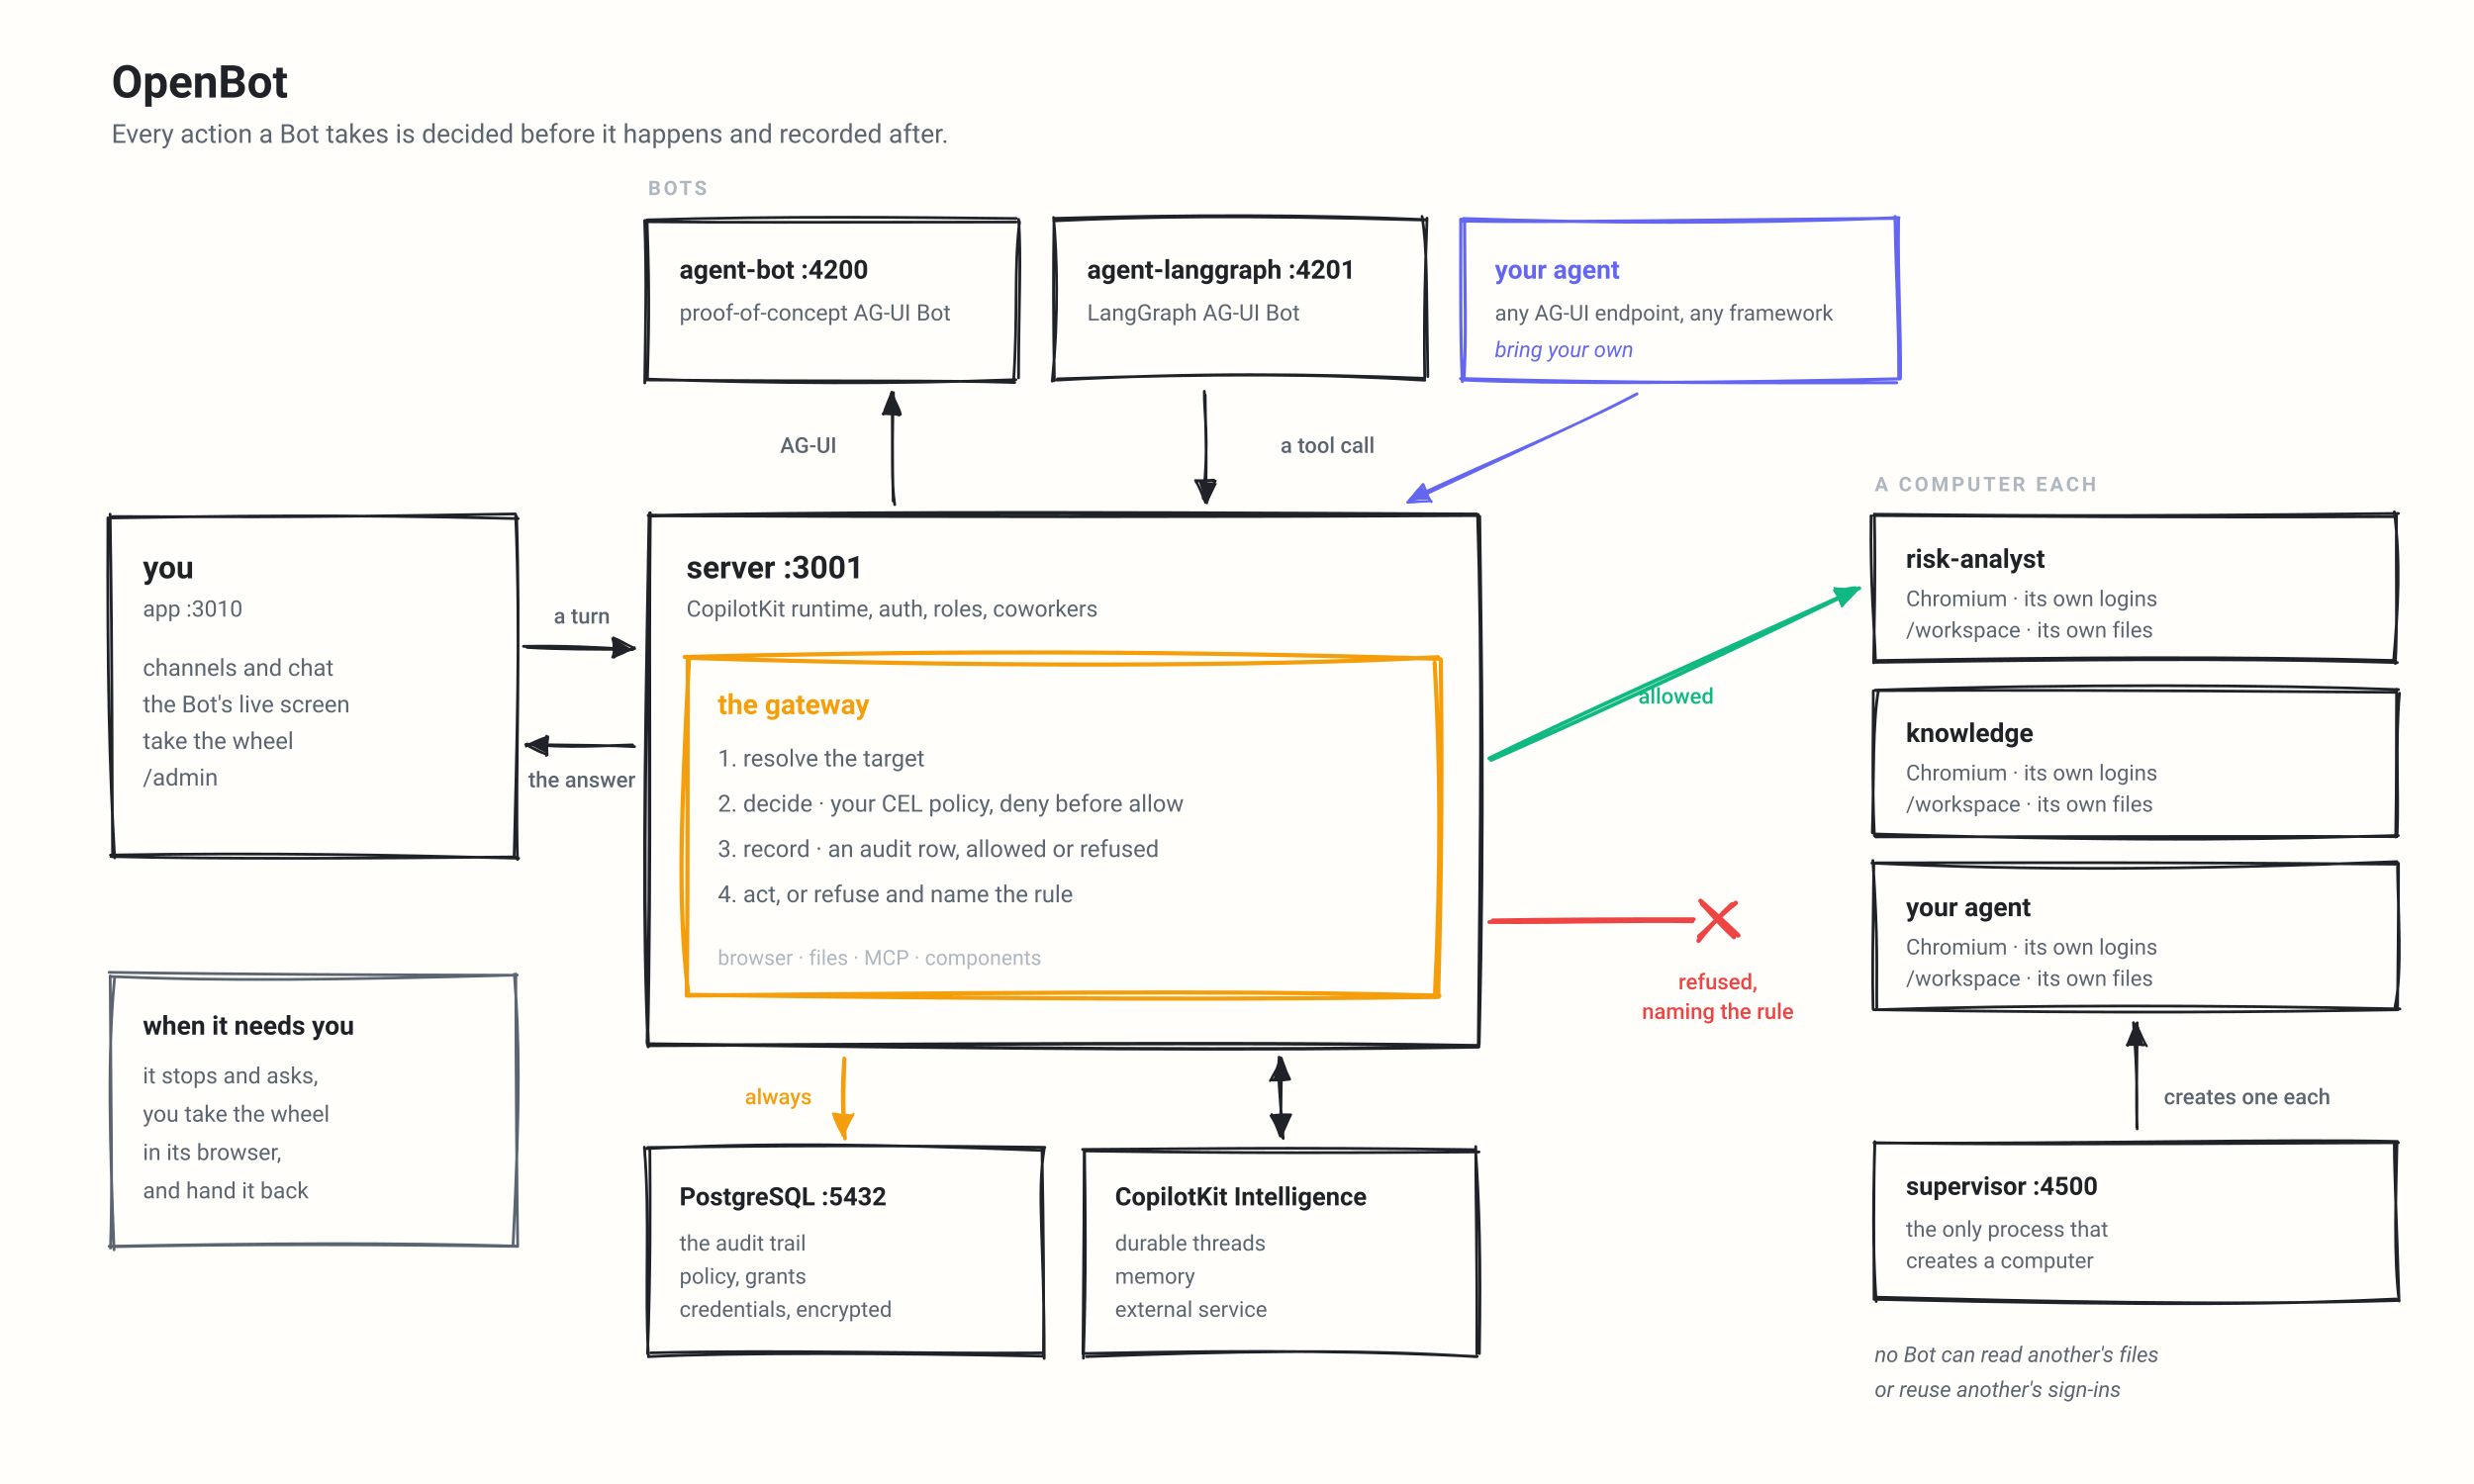
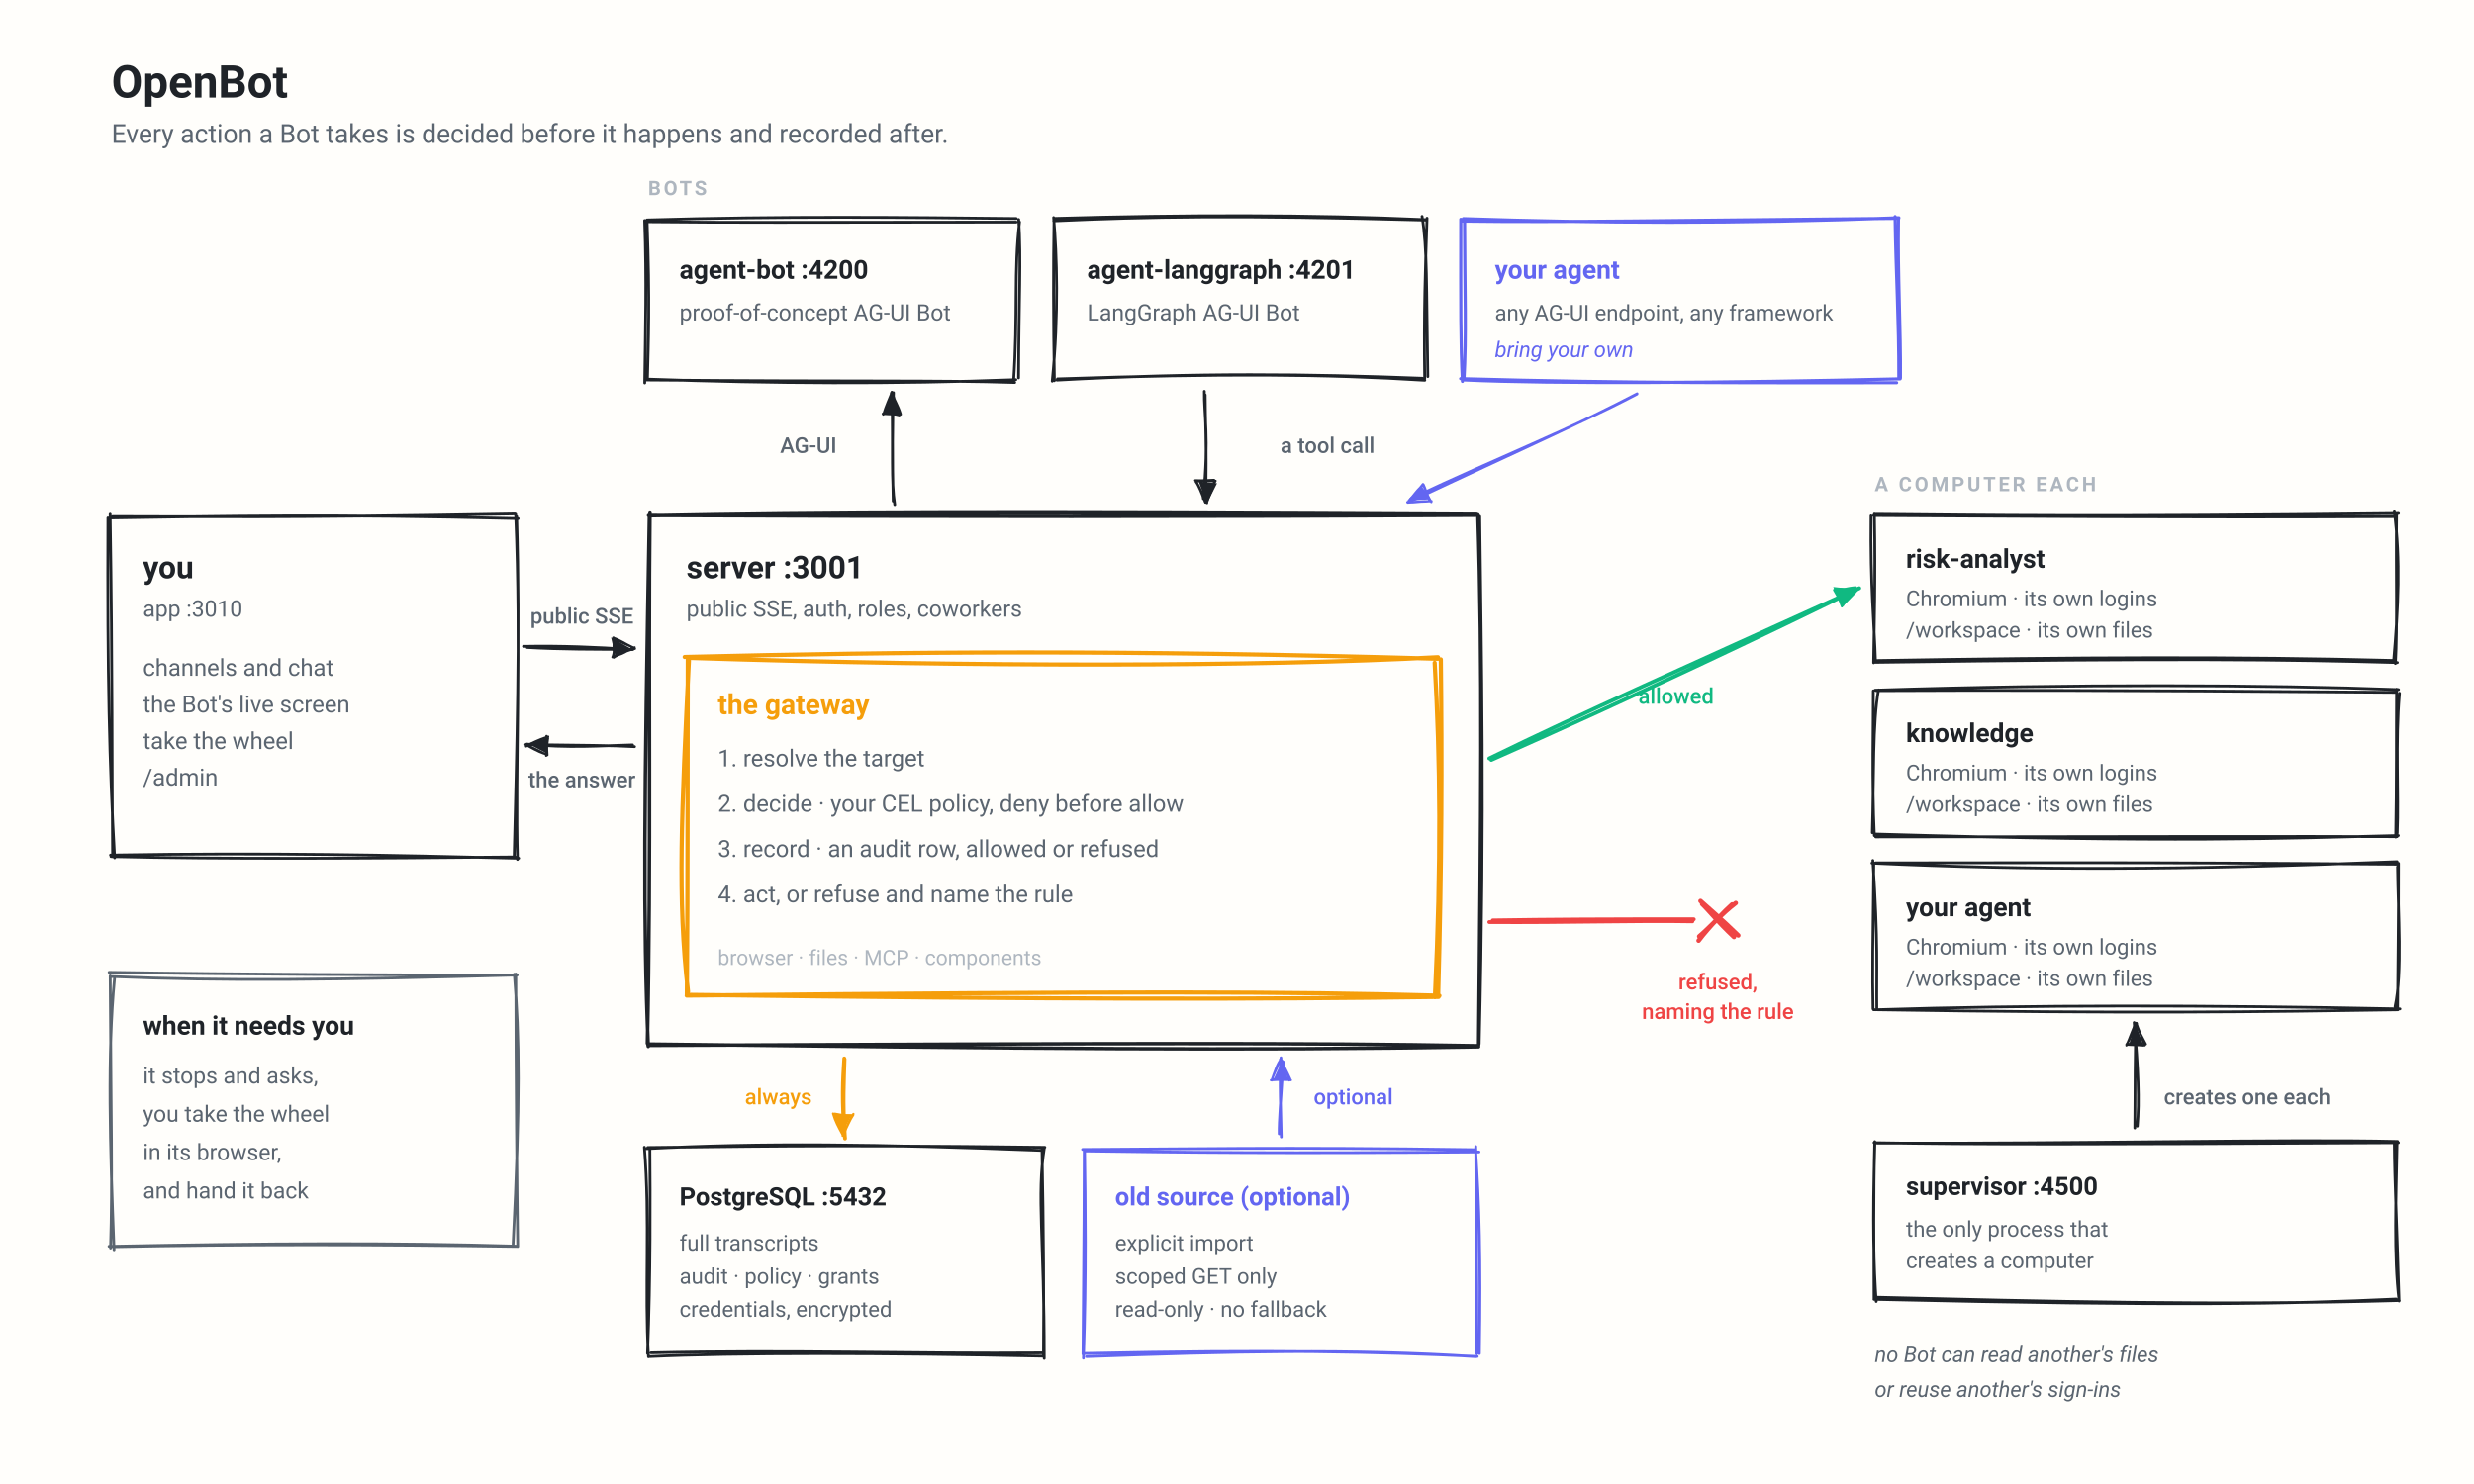
<svg xmlns="http://www.w3.org/2000/svg" viewBox="0 0 1420 852" width="1420" height="852" role="img">
  <rect width="1420" height="852" fill="#fffefb" />
  <text x="64" y="56" font-family="ui-sans-serif, -apple-system, &quot;Segoe UI&quot;, Roboto, &quot;Helvetica Neue&quot;, Arial, sans-serif" font-size="26" font-weight="700" fill="#1f2328" text-anchor="start">OpenBot</text>
  <text x="64" y="82" font-family="ui-sans-serif, -apple-system, &quot;Segoe UI&quot;, Roboto, &quot;Helvetica Neue&quot;, Arial, sans-serif" font-size="15" font-weight="400" fill="#5b6570" text-anchor="start">Every action a Bot takes is decided before it happens and recorded after.</text>
  <text x="372" y="112" font-family="ui-sans-serif, -apple-system, &quot;Segoe UI&quot;, Roboto, &quot;Helvetica Neue&quot;, Arial, sans-serif" font-size="11.5" font-weight="700" fill="#aeb6bf" text-anchor="start" letter-spacing="1.6">BOTS</text>
  <path d="M372.459 127.308 C414.776 127.759, 457.833 127.659, 583.253 127.486 M371.314 126.253 C447.726 123.952, 521.852 124.774, 583.301 125.438 M585.18 127.408 C581.847 154.688, 584.381 180.293, 581.723 219.523 M584.696 125.99 C586.201 148.555, 584.777 172.618, 584.612 216.954 M582.408 219.6 C539.665 218.165, 492.998 219.168, 370.501 218.146 M583.078 217.972 C513.37 220.622, 442.975 220.187, 372.597 217.689 M370.055 219.859 C370.41 190.429, 371.297 160.605, 370.005 126.592 M371.604 217.781 C372.11 196.383, 373.111 173.91, 371.39 126.774" fill="none" stroke="#1f2328" stroke-width="1.6" stroke-linecap="round" stroke-linejoin="round" />
  <text x="390" y="160" font-family="ui-sans-serif, -apple-system, &quot;Segoe UI&quot;, Roboto, &quot;Helvetica Neue&quot;, Arial, sans-serif" font-size="15" font-weight="650" fill="#1f2328" text-anchor="start">agent-bot :4200</text>
  <text x="390" y="184" font-family="ui-sans-serif, -apple-system, &quot;Segoe UI&quot;, Roboto, &quot;Helvetica Neue&quot;, Arial, sans-serif" font-size="13" font-weight="400" fill="#5b6570" text-anchor="start">proof-of-concept AG-UI Bot</text>
  <path d="M604.775 126.801 C658.569 124.359, 709.445 123.363, 818.891 126.358 M605.577 125.367 C679.366 123.25, 752.602 123.122, 818.68 126.114 M816.214 124.226 C819.302 143.22, 818.592 161.637, 819.527 216.19 M819.073 125.246 C818.107 152.739, 817.177 180.29, 817.73 217.344 M816.418 217.164 C751.831 214.654, 687.014 213.821, 606.693 218.223 M817.783 218.312 C761.132 214.755, 702.33 214.284, 606.957 217.525 M603.944 218.849 C607.774 180.817, 606.609 145.481, 604.742 124.888 M605.182 218.568 C604.532 185.138, 604.558 150.418, 604.979 127.026" fill="none" stroke="#1f2328" stroke-width="1.6" stroke-linecap="round" stroke-linejoin="round" />
  <text x="624" y="160" font-family="ui-sans-serif, -apple-system, &quot;Segoe UI&quot;, Roboto, &quot;Helvetica Neue&quot;, Arial, sans-serif" font-size="15" font-weight="650" fill="#1f2328" text-anchor="start">agent-langgraph :4201</text>
  <text x="624" y="184" font-family="ui-sans-serif, -apple-system, &quot;Segoe UI&quot;, Roboto, &quot;Helvetica Neue&quot;, Arial, sans-serif" font-size="13" font-weight="400" fill="#5b6570" text-anchor="start">LangGraph AG-UI Bot</text>
  <path d="M839.906 125.519 C917.269 128.1, 995.613 128.589, 1089.89 125.008 M839.221 126.903 C898.423 127.697, 957.675 126.537, 1089.867 125.323 M1087.726 124.33 C1088.194 156.991, 1089.996 184.306, 1089.874 216.835 M1089.658 125.969 C1089.12 156.892, 1091.049 189.556, 1090.784 217.05 M1088.611 219.723 C1012.727 219.721, 934.839 220.149, 838.354 217.387 M1090.652 217.49 C991.343 219.886, 890.466 220.45, 840.771 218.144 M839.382 218.97 C838.286 197.424, 838.387 177.494, 838.441 125.879 M840.237 218.084 C841.74 192.565, 840.685 167.963, 840.605 125.642" fill="none" stroke="#6366f1" stroke-width="1.8" stroke-linecap="round" stroke-linejoin="round" />
  <text x="858" y="160" font-family="ui-sans-serif, -apple-system, &quot;Segoe UI&quot;, Roboto, &quot;Helvetica Neue&quot;, Arial, sans-serif" font-size="15" font-weight="650" fill="#6366f1" text-anchor="start">your agent</text>
  <text x="858" y="184" font-family="ui-sans-serif, -apple-system, &quot;Segoe UI&quot;, Roboto, &quot;Helvetica Neue&quot;, Arial, sans-serif" font-size="12.5" font-weight="400" fill="#5b6570" text-anchor="start">any AG-UI endpoint, any framework</text>
  <text x="858" y="205" font-family="ui-sans-serif, -apple-system, &quot;Segoe UI&quot;, Roboto, &quot;Helvetica Neue&quot;, Arial, sans-serif" font-size="12.5" font-weight="400" fill="#6366f1" text-anchor="start" font-style="italic">bring your own</text>
  <path d="M63.298 297.379 C127.123 296.37, 191.551 295.131, 297.404 297.747 M64.666 296.566 C112.324 296.547, 160.372 297.472, 295.569 295.049 M295.945 295.212 C299.226 371.004, 295.585 443.025, 297.015 493.427 M296.53 296.524 C298.567 364.901, 296.521 432.804, 295.105 491.936 M297.697 492.735 C224.971 490.885, 153.533 489.401, 63.433 490.908 M295.602 491.99 C211.51 492.823, 126.369 493.289, 63.698 491.771 M65.799 492.517 C62.784 439.721, 61.525 387.807, 61.942 297.343 M64.639 491.875 C64.125 439.873, 64.666 388.663, 63.212 295.214" fill="none" stroke="#1f2328" stroke-width="1.6" stroke-linecap="round" stroke-linejoin="round" />
  <text x="82" y="332" font-family="ui-sans-serif, -apple-system, &quot;Segoe UI&quot;, Roboto, &quot;Helvetica Neue&quot;, Arial, sans-serif" font-size="18" font-weight="700" fill="#1f2328" text-anchor="start">you</text>
  <text x="82" y="354" font-family="ui-sans-serif, -apple-system, &quot;Segoe UI&quot;, Roboto, &quot;Helvetica Neue&quot;, Arial, sans-serif" font-size="13" font-weight="400" fill="#5b6570" text-anchor="start">app :3010</text>
  <text x="82" y="388" font-family="ui-sans-serif, -apple-system, &quot;Segoe UI&quot;, Roboto, &quot;Helvetica Neue&quot;, Arial, sans-serif" font-size="13.5" font-weight="400" fill="#5b6570" text-anchor="start">channels and chat</text>
  <text x="82" y="409" font-family="ui-sans-serif, -apple-system, &quot;Segoe UI&quot;, Roboto, &quot;Helvetica Neue&quot;, Arial, sans-serif" font-size="13.5" font-weight="400" fill="#5b6570" text-anchor="start">the Bot's live screen</text>
  <text x="82" y="430" font-family="ui-sans-serif, -apple-system, &quot;Segoe UI&quot;, Roboto, &quot;Helvetica Neue&quot;, Arial, sans-serif" font-size="13.5" font-weight="400" fill="#5b6570" text-anchor="start">take the wheel</text>
  <text x="82" y="451" font-family="ui-sans-serif, -apple-system, &quot;Segoe UI&quot;, Roboto, &quot;Helvetica Neue&quot;, Arial, sans-serif" font-size="13.5" font-weight="400" fill="#5b6570" text-anchor="start">/admin</text>
  <path d="M62.618 558.233 C140.549 559.474, 219.315 559.708, 294.366 559.89 M64.03 560.67 C128.766 563.401, 192.675 562.61, 296.849 559.797 M295.214 559.326 C298.099 595.183, 298.646 631.395, 294.505 714.323 M296.054 559.219 C296.111 618.911, 296.668 680.904, 297.139 715.631 M297.08 715.436 C224.63 713.31, 152.946 713.751, 62.575 715.523 M296.772 715.583 C216.573 714.389, 136.859 714.234, 64.773 715.767 M65.457 717.532 C63.099 657.93, 61.582 604.659, 65.744 561.775 M63.45 716.542 C64.656 678.279, 63.682 641.271, 63.249 560.292" fill="none" stroke="#5b6570" stroke-width="1.6" stroke-linecap="round" stroke-linejoin="round" />
  <text x="82" y="594" font-family="ui-sans-serif, -apple-system, &quot;Segoe UI&quot;, Roboto, &quot;Helvetica Neue&quot;, Arial, sans-serif" font-size="15" font-weight="650" fill="#1f2328" text-anchor="start">when it needs you</text>
  <text x="82" y="622" font-family="ui-sans-serif, -apple-system, &quot;Segoe UI&quot;, Roboto, &quot;Helvetica Neue&quot;, Arial, sans-serif" font-size="13" font-weight="400" fill="#5b6570" text-anchor="start">it stops and asks,</text>
  <text x="82" y="644" font-family="ui-sans-serif, -apple-system, &quot;Segoe UI&quot;, Roboto, &quot;Helvetica Neue&quot;, Arial, sans-serif" font-size="13" font-weight="400" fill="#5b6570" text-anchor="start">you take the wheel</text>
  <text x="82" y="666" font-family="ui-sans-serif, -apple-system, &quot;Segoe UI&quot;, Roboto, &quot;Helvetica Neue&quot;, Arial, sans-serif" font-size="13" font-weight="400" fill="#5b6570" text-anchor="start">in its browser,</text>
  <text x="82" y="688" font-family="ui-sans-serif, -apple-system, &quot;Segoe UI&quot;, Roboto, &quot;Helvetica Neue&quot;, Arial, sans-serif" font-size="13" font-weight="400" fill="#5b6570" text-anchor="start">and hand it back</text>
  <path d="M372.666 296.114 C472.135 294.19, 573.463 293.818, 847.536 295.282 M372.242 295.947 C534.935 296.615, 698.176 296.701, 848.25 295.81 M849.137 296.56 C850.056 378.356, 852.059 463.115, 848.826 599.328 M848.261 295.527 C851.032 381.47, 849.981 467.878, 848.684 600.34 M848.664 601.006 C715.902 603.305, 584.808 602.01, 372.817 599.429 M848.373 600.375 C749.185 598.589, 650.133 598.995, 371.913 600.183 M371.57 599.054 C373.88 492.79, 372.028 388.131, 373.064 294.576 M372.084 600.81 C369.066 529.712, 369.759 460.592, 372.727 295.705" fill="none" stroke="#1f2328" stroke-width="2" stroke-linecap="round" stroke-linejoin="round" />
  <text x="394" y="332" font-family="ui-sans-serif, -apple-system, &quot;Segoe UI&quot;, Roboto, &quot;Helvetica Neue&quot;, Arial, sans-serif" font-size="18" font-weight="700" fill="#1f2328" text-anchor="start">server :3001</text>
-   <text x="394" y="354" font-family="ui-sans-serif, -apple-system, &quot;Segoe UI&quot;, Roboto, &quot;Helvetica Neue&quot;, Arial, sans-serif" font-size="13" font-weight="400" fill="#5b6570" text-anchor="start">CopilotKit runtime, auth, roles, coworkers</text>
+   <text x="394" y="354" font-family="ui-sans-serif, -apple-system, &quot;Segoe UI&quot;, Roboto, &quot;Helvetica Neue&quot;, Arial, sans-serif" font-size="13" font-weight="400" fill="#5b6570" text-anchor="start">public SSE, auth, roles, coworkers</text>
  <path d="M392.995 377.179 C519.336 374.094, 643.5 372.982, 825.313 378.201 M394.647 377.676 C558.901 383.001, 724.277 382.766, 825.351 377.308 M823.457 380.547 C826.71 436.629, 827.253 494.809, 823.598 572.51 M826.984 378.566 C827.643 436.463, 827.588 494.995, 825.464 571.348 M825.71 572.346 C719.046 573.788, 612.091 573.859, 395.198 571.165 M826.188 571.632 C739.258 569.259, 651.788 569.13, 394.171 571.58 M394.911 569.247 C388.689 516.669, 391.217 465.314, 395.407 379.242 M394.24 571.586 C394.847 500.406, 394.544 428.899, 394.773 378.821" fill="none" stroke="#f59e0b" stroke-width="2.4" stroke-linecap="round" stroke-linejoin="round" />
  <text x="412" y="410" font-family="ui-sans-serif, -apple-system, &quot;Segoe UI&quot;, Roboto, &quot;Helvetica Neue&quot;, Arial, sans-serif" font-size="16" font-weight="700" fill="#f59e0b" text-anchor="start">the gateway</text>
  <text x="412" y="440" font-family="ui-sans-serif, -apple-system, &quot;Segoe UI&quot;, Roboto, &quot;Helvetica Neue&quot;, Arial, sans-serif" font-size="13.5" font-weight="400" fill="#5b6570" text-anchor="start">1.  resolve the target</text>
  <text x="412" y="466" font-family="ui-sans-serif, -apple-system, &quot;Segoe UI&quot;, Roboto, &quot;Helvetica Neue&quot;, Arial, sans-serif" font-size="13.5" font-weight="400" fill="#5b6570" text-anchor="start">2.  decide  ·  your CEL policy, deny before allow</text>
  <text x="412" y="492" font-family="ui-sans-serif, -apple-system, &quot;Segoe UI&quot;, Roboto, &quot;Helvetica Neue&quot;, Arial, sans-serif" font-size="13.5" font-weight="400" fill="#5b6570" text-anchor="start">3.  record  ·  an audit row, allowed or refused</text>
  <text x="412" y="518" font-family="ui-sans-serif, -apple-system, &quot;Segoe UI&quot;, Roboto, &quot;Helvetica Neue&quot;, Arial, sans-serif" font-size="13.5" font-weight="400" fill="#5b6570" text-anchor="start">4.  act, or refuse and name the rule</text>
  <text x="412" y="554" font-family="ui-sans-serif, -apple-system, &quot;Segoe UI&quot;, Roboto, &quot;Helvetica Neue&quot;, Arial, sans-serif" font-size="12" font-weight="400" fill="#aeb6bf" text-anchor="start">browser · files · MCP · components</text>
  <text x="1076" y="282" font-family="ui-sans-serif, -apple-system, &quot;Segoe UI&quot;, Roboto, &quot;Helvetica Neue&quot;, Arial, sans-serif" font-size="11.5" font-weight="700" fill="#aeb6bf" text-anchor="start" letter-spacing="1.6">A COMPUTER EACH</text>
  <path d="M1076.763 295.232 C1140.317 295.761, 1202.844 296.835, 1376.637 294.774 M1075.407 295.99 C1161.641 296.389, 1246.864 297.226, 1375.172 296.616 M1374.263 293.828 C1377.874 321.874, 1376.554 348.479, 1373.84 379.854 M1375.528 295.832 C1375.132 328.574, 1376.084 359.577, 1374.867 380.933 M1374.518 379.209 C1285.534 376.82, 1190.836 377.327, 1077.075 379.237 M1376.021 380.401 C1312.647 378.627, 1248.662 377.819, 1075.793 380.269 M1076.472 379.818 C1075.826 358.205, 1073.45 336.891, 1073.924 296.15 M1075.405 380.533 C1075.717 357.427, 1076.542 335.367, 1075.857 295.111" fill="none" stroke="#1f2328" stroke-width="1.6" stroke-linecap="round" stroke-linejoin="round" />
  <text x="1094" y="326" font-family="ui-sans-serif, -apple-system, &quot;Segoe UI&quot;, Roboto, &quot;Helvetica Neue&quot;, Arial, sans-serif" font-size="15" font-weight="650" fill="#1f2328" text-anchor="start">risk-analyst</text>
  <text x="1094" y="348" font-family="ui-sans-serif, -apple-system, &quot;Segoe UI&quot;, Roboto, &quot;Helvetica Neue&quot;, Arial, sans-serif" font-size="12.5" font-weight="400" fill="#5b6570" text-anchor="start">Chromium · its own logins</text>
  <text x="1094" y="366" font-family="ui-sans-serif, -apple-system, &quot;Segoe UI&quot;, Roboto, &quot;Helvetica Neue&quot;, Arial, sans-serif" font-size="12.5" font-weight="400" fill="#5b6570" text-anchor="start">/workspace · its own files</text>
  <path d="M1076.883 396.513 C1140.348 396.245, 1202.038 396.093, 1375.539 397.481 M1076.24 396.233 C1188.403 392.577, 1302.942 393.128, 1376.68 395.909 M1377.225 398.007 C1374.754 426.075, 1376.883 456.166, 1375.92 478.307 M1375.565 395.67 C1375.371 422.038, 1375.645 449.677, 1375.057 480.57 M1376.576 479.685 C1311.647 481.285, 1247.368 483.897, 1076.375 478.825 M1375.831 480.326 C1315.246 480.087, 1253.294 480.231, 1076.57 480.468 M1074.663 478.062 C1075.614 445.956, 1074.764 414.868, 1078.223 396.063 M1075.828 479.732 C1074.315 447.446, 1075.323 415.782, 1075.223 396.621" fill="none" stroke="#1f2328" stroke-width="1.6" stroke-linecap="round" stroke-linejoin="round" />
  <text x="1094" y="426" font-family="ui-sans-serif, -apple-system, &quot;Segoe UI&quot;, Roboto, &quot;Helvetica Neue&quot;, Arial, sans-serif" font-size="15" font-weight="650" fill="#1f2328" text-anchor="start">knowledge</text>
  <text x="1094" y="448" font-family="ui-sans-serif, -apple-system, &quot;Segoe UI&quot;, Roboto, &quot;Helvetica Neue&quot;, Arial, sans-serif" font-size="12.5" font-weight="400" fill="#5b6570" text-anchor="start">Chromium · its own logins</text>
  <text x="1094" y="466" font-family="ui-sans-serif, -apple-system, &quot;Segoe UI&quot;, Roboto, &quot;Helvetica Neue&quot;, Arial, sans-serif" font-size="12.5" font-weight="400" fill="#5b6570" text-anchor="start">/workspace · its own files</text>
  <path d="M1074.44 495.524 C1164.467 499.764, 1252.122 499.594, 1375.836 494.7 M1076.513 495.394 C1151.903 495.391, 1226.585 494.864, 1376.338 496.16 M1376.11 497.68 C1376.42 524.439, 1378.941 558.637, 1374.685 577.905 M1376.666 495.651 C1376.729 528.994, 1376.234 559.998, 1376.118 579.303 M1377.503 579.234 C1268.277 576.984, 1163.984 576.9, 1076.245 579.724 M1376.292 579.737 C1300.1 580.963, 1222.024 582.025, 1075.367 579.682 M1077.231 578.596 C1076.964 558.201, 1078.149 541.462, 1074.961 494.006 M1075.078 579.21 C1074.618 559.591, 1074.973 539.596, 1075.498 495.419" fill="none" stroke="#1f2328" stroke-width="1.6" stroke-linecap="round" stroke-linejoin="round" />
  <text x="1094" y="526" font-family="ui-sans-serif, -apple-system, &quot;Segoe UI&quot;, Roboto, &quot;Helvetica Neue&quot;, Arial, sans-serif" font-size="15" font-weight="650" fill="#1f2328" text-anchor="start">your agent</text>
  <text x="1094" y="548" font-family="ui-sans-serif, -apple-system, &quot;Segoe UI&quot;, Roboto, &quot;Helvetica Neue&quot;, Arial, sans-serif" font-size="12.5" font-weight="400" fill="#5b6570" text-anchor="start">Chromium · its own logins</text>
  <text x="1094" y="566" font-family="ui-sans-serif, -apple-system, &quot;Segoe UI&quot;, Roboto, &quot;Helvetica Neue&quot;, Arial, sans-serif" font-size="12.5" font-weight="400" fill="#5b6570" text-anchor="start">/workspace · its own files</text>
  <path d="M1077.357 656.26 C1194.2 656.732, 1312.851 653.825, 1376.117 655.334 M1075.646 656.045 C1135.848 657.072, 1197.565 657.017, 1376.614 656.043 M1374.266 656.815 C1374.406 677.991, 1375.635 701.809, 1376.954 746.523 M1375.783 657.009 C1375.211 687.704, 1373.842 720.785, 1376.991 746.922 M1377.085 746.638 C1273.857 749.611, 1172.16 747.084, 1076.543 744.744 M1375.264 745.784 C1313.941 748.653, 1251.005 749.993, 1075.609 745.959 M1076.882 747.21 C1075.536 727.358, 1074.656 702.762, 1076.12 656.262 M1075.659 745.756 C1075.595 716.384, 1075.204 686.048, 1076.063 655.435" fill="none" stroke="#1f2328" stroke-width="1.6" stroke-linecap="round" stroke-linejoin="round" />
  <text x="1094" y="686" font-family="ui-sans-serif, -apple-system, &quot;Segoe UI&quot;, Roboto, &quot;Helvetica Neue&quot;, Arial, sans-serif" font-size="14.5" font-weight="650" fill="#1f2328" text-anchor="start">supervisor :4500</text>
  <text x="1094" y="710" font-family="ui-sans-serif, -apple-system, &quot;Segoe UI&quot;, Roboto, &quot;Helvetica Neue&quot;, Arial, sans-serif" font-size="12.5" font-weight="400" fill="#5b6570" text-anchor="start">the only process that</text>
  <text x="1094" y="728" font-family="ui-sans-serif, -apple-system, &quot;Segoe UI&quot;, Roboto, &quot;Helvetica Neue&quot;, Arial, sans-serif" font-size="12.5" font-weight="400" fill="#5b6570" text-anchor="start">creates a computer</text>
  <text x="1076" y="782" font-family="ui-sans-serif, -apple-system, &quot;Segoe UI&quot;, Roboto, &quot;Helvetica Neue&quot;, Arial, sans-serif" font-size="12.5" font-weight="400" fill="#5b6570" text-anchor="start" font-style="italic">no Bot can read another's files</text>
  <text x="1076" y="802" font-family="ui-sans-serif, -apple-system, &quot;Segoe UI&quot;, Roboto, &quot;Helvetica Neue&quot;, Arial, sans-serif" font-size="12.5" font-weight="400" fill="#5b6570" text-anchor="start" font-style="italic">or reuse another's sign-ins</text>
  <path d="M371.777 658.805 C417.776 658.412, 468.086 657.015, 599.706 658.702 M371.178 659.458 C437.218 655.987, 504.352 656.811, 597.435 660.44 M599.383 659.188 C595.049 686.356, 599.357 710.49, 599.345 779.911 M598.071 659.583 C598.962 704.304, 599.218 750.45, 598.925 777.935 M597.987 776.728 C525.136 777.36, 452.393 774.839, 373.678 776.7 M598.801 778.611 C509.31 776.733, 420.674 776.568, 372.965 778.843 M372.206 778.979 C369.89 740.844, 373.238 700.269, 369.86 658.632 M371.662 777.05 C373.478 732.186, 373.222 686.581, 372.991 659.236" fill="none" stroke="#1f2328" stroke-width="1.6" stroke-linecap="round" stroke-linejoin="round" />
  <text x="390" y="692" font-family="ui-sans-serif, -apple-system, &quot;Segoe UI&quot;, Roboto, &quot;Helvetica Neue&quot;, Arial, sans-serif" font-size="14.5" font-weight="650" fill="#1f2328" text-anchor="start">PostgreSQL :5432</text>
-   <text x="390" y="718" font-family="ui-sans-serif, -apple-system, &quot;Segoe UI&quot;, Roboto, &quot;Helvetica Neue&quot;, Arial, sans-serif" font-size="12.5" font-weight="400" fill="#5b6570" text-anchor="start">the audit trail</text>
-   <text x="390" y="737" font-family="ui-sans-serif, -apple-system, &quot;Segoe UI&quot;, Roboto, &quot;Helvetica Neue&quot;, Arial, sans-serif" font-size="12.5" font-weight="400" fill="#5b6570" text-anchor="start">policy, grants</text>
+   <text x="390" y="718" font-family="ui-sans-serif, -apple-system, &quot;Segoe UI&quot;, Roboto, &quot;Helvetica Neue&quot;, Arial, sans-serif" font-size="12.5" font-weight="400" fill="#5b6570" text-anchor="start">full transcripts</text>
+   <text x="390" y="737" font-family="ui-sans-serif, -apple-system, &quot;Segoe UI&quot;, Roboto, &quot;Helvetica Neue&quot;, Arial, sans-serif" font-size="12.5" font-weight="400" fill="#5b6570" text-anchor="start">audit · policy · grants</text>
  <text x="390" y="756" font-family="ui-sans-serif, -apple-system, &quot;Segoe UI&quot;, Roboto, &quot;Helvetica Neue&quot;, Arial, sans-serif" font-size="12.5" font-weight="400" fill="#5b6570" text-anchor="start">credentials, encrypted</text>
-   <path d="M622.343 660.782 C681.26 661.649, 737.215 662.231, 848.923 661.357 M621.351 659.925 C678.01 659.716, 733.794 658.42, 847.143 660.07 M847.04 658.259 C847.016 689.535, 847.91 717.477, 847.638 777.189 M846.909 659.477 C849.043 691.444, 850.012 721.216, 849.132 777.104 M847.16 778.905 C776.306 774.222, 704.583 775.916, 623.637 778.876 M847.915 778.799 C789.708 776.053, 730.565 774.786, 622.452 777.061 M621.837 779.758 C623.514 733.241, 622.894 687.844, 622.494 661.839 M621.592 777.431 C621.711 749.12, 622.179 722.136, 622.312 660.381" fill="none" stroke="#1f2328" stroke-width="1.6" stroke-linecap="round" stroke-linejoin="round" />
-   <text x="640" y="692" font-family="ui-sans-serif, -apple-system, &quot;Segoe UI&quot;, Roboto, &quot;Helvetica Neue&quot;, Arial, sans-serif" font-size="14.5" font-weight="650" fill="#1f2328" text-anchor="start">CopilotKit Intelligence</text>
-   <text x="640" y="718" font-family="ui-sans-serif, -apple-system, &quot;Segoe UI&quot;, Roboto, &quot;Helvetica Neue&quot;, Arial, sans-serif" font-size="12.5" font-weight="400" fill="#5b6570" text-anchor="start">durable threads</text>
-   <text x="640" y="737" font-family="ui-sans-serif, -apple-system, &quot;Segoe UI&quot;, Roboto, &quot;Helvetica Neue&quot;, Arial, sans-serif" font-size="12.5" font-weight="400" fill="#5b6570" text-anchor="start">memory</text>
-   <text x="640" y="756" font-family="ui-sans-serif, -apple-system, &quot;Segoe UI&quot;, Roboto, &quot;Helvetica Neue&quot;, Arial, sans-serif" font-size="12.5" font-weight="400" fill="#5b6570" text-anchor="start">external service</text>
+   <path d="M622.343 660.782 C681.26 661.649, 737.215 662.231, 848.923 661.357 M621.351 659.925 C678.01 659.716, 733.794 658.42, 847.143 660.07 M847.04 658.259 C847.016 689.535, 847.91 717.477, 847.638 777.189 M846.909 659.477 C849.043 691.444, 850.012 721.216, 849.132 777.104 M847.16 778.905 C776.306 774.222, 704.583 775.916, 623.637 778.876 M847.915 778.799 C789.708 776.053, 730.565 774.786, 622.452 777.061 M621.837 779.758 C623.514 733.241, 622.894 687.844, 622.494 661.839 M621.592 777.431 C621.711 749.12, 622.179 722.136, 622.312 660.381" fill="none" stroke="#6366f1" stroke-width="1.6" stroke-linecap="round" stroke-linejoin="round" />
+   <text x="640" y="692" font-family="ui-sans-serif, -apple-system, &quot;Segoe UI&quot;, Roboto, &quot;Helvetica Neue&quot;, Arial, sans-serif" font-size="14.5" font-weight="650" fill="#6366f1" text-anchor="start">old source (optional)</text>
+   <text x="640" y="718" font-family="ui-sans-serif, -apple-system, &quot;Segoe UI&quot;, Roboto, &quot;Helvetica Neue&quot;, Arial, sans-serif" font-size="12.5" font-weight="400" fill="#5b6570" text-anchor="start">explicit import</text>
+   <text x="640" y="737" font-family="ui-sans-serif, -apple-system, &quot;Segoe UI&quot;, Roboto, &quot;Helvetica Neue&quot;, Arial, sans-serif" font-size="12.5" font-weight="400" fill="#5b6570" text-anchor="start">scoped GET only</text>
+   <text x="640" y="756" font-family="ui-sans-serif, -apple-system, &quot;Segoe UI&quot;, Roboto, &quot;Helvetica Neue&quot;, Arial, sans-serif" font-size="12.5" font-weight="400" fill="#5b6570" text-anchor="start">read-only · no fallback</text>
  <path d="M300.459 371.081 C322.483 370.675, 341.703 371.491, 362.787 372.913 M302.562 371.709 C322.382 372.872, 340.89 372.709, 363.176 372.881" fill="none" stroke="#1f2328" stroke-width="1.6" stroke-linecap="round" stroke-linejoin="round" />
  <path d="M362.968 372.91 L353.066 376.355 L350.752 365.971" fill="#1f2328" stroke="none" stroke-width="0" stroke-linecap="round" stroke-linejoin="round" />
  <path d="M364.247 371.659 C360.726 372.497, 359.448 375.031, 352.689 376.691 M364.418 372.445 C361.357 373.162, 357.545 374.366, 352.177 377.479 M351.514 377.304 C352.726 374.793, 352.528 371.402, 352.102 366.022 M352.416 377.508 C352.497 374.745, 351.902 372.195, 352.452 367.064 M351.912 366.149 C355.565 367.27, 357.886 369.151, 363.576 371.841 M352.092 366.65 C356.511 368.738, 360.633 370.48, 363.95 371.938" fill="none" stroke="#1f2328" stroke-width="1.3" stroke-linecap="round" stroke-linejoin="round" />
-   <text x="334" y="358" font-family="ui-sans-serif, -apple-system, &quot;Segoe UI&quot;, Roboto, &quot;Helvetica Neue&quot;, Arial, sans-serif" font-size="12.5" font-weight="500" fill="#5b6570" text-anchor="middle">a turn</text>
+   <text x="334" y="358" font-family="ui-sans-serif, -apple-system, &quot;Segoe UI&quot;, Roboto, &quot;Helvetica Neue&quot;, Arial, sans-serif" font-size="12.5" font-weight="500" fill="#5b6570" text-anchor="middle">public SSE</text>
  <path d="M363.068 427.645 C345.603 428.088, 325.869 429.639, 302.33 427.178 M364.218 428.653 C350.267 427.862, 336.762 427.958, 301.75 427.45" fill="none" stroke="#1f2328" stroke-width="1.6" stroke-linecap="round" stroke-linejoin="round" />
  <path d="M302.923 426.868 L315.235 423.326 L314.041 432.665" fill="#1f2328" stroke="none" stroke-width="0" stroke-linecap="round" stroke-linejoin="round" />
  <path d="M301.93 428.52 C304.793 427.187, 308.452 425.188, 313.043 423.472 M302.124 428.234 C305.489 426.501, 308.553 424.911, 314.048 423.028 M314.608 422.877 C313.278 425.021, 313.373 429.174, 313.478 433.884 M313.647 422.508 C313.805 426.683, 313.93 430.649, 314.173 433.511 M314.09 433.467 C308.654 430.694, 304.914 428.921, 302.055 427.514 M314.135 433.163 C311.251 432.47, 308.928 431.515, 302.349 427.855" fill="none" stroke="#1f2328" stroke-width="1.3" stroke-linecap="round" stroke-linejoin="round" />
  <text x="334" y="452" font-family="ui-sans-serif, -apple-system, &quot;Segoe UI&quot;, Roboto, &quot;Helvetica Neue&quot;, Arial, sans-serif" font-size="12.5" font-weight="500" fill="#5b6570" text-anchor="middle">the answer</text>
  <path d="M513.536 289.712 C511.435 275.794, 512.654 260.667, 511.957 225.248 M512.65 287.68 C512.072 264.124, 512.188 240.904, 512.833 225.458" fill="none" stroke="#1f2328" stroke-width="1.6" stroke-linecap="round" stroke-linejoin="round" />
  <path d="M512.127 225.261 L516.472 239.158 L507.276 237.121" fill="#1f2328" stroke="none" stroke-width="0" stroke-linecap="round" stroke-linejoin="round" />
  <path d="M511.846 225.102 C513.551 228.908, 514.157 232.189, 516.502 238.244 M511.815 225.627 C513.445 229.825, 515.425 232.806, 516.886 237.458 M516.642 237.841 C513.437 237.793, 510.459 237.99, 507.008 237.313 M516.996 237.92 C514.665 237.534, 512.077 238.009, 506.709 237.538 M507.049 237.621 C508.444 233.505, 511.243 228.949, 511.463 225.608 M506.975 237.984 C508.344 233.28, 510.729 228.18, 511.645 225.767" fill="none" stroke="#1f2328" stroke-width="1.3" stroke-linecap="round" stroke-linejoin="round" />
  <text x="464" y="260" font-family="ui-sans-serif, -apple-system, &quot;Segoe UI&quot;, Roboto, &quot;Helvetica Neue&quot;, Arial, sans-serif" font-size="12.5" font-weight="500" fill="#5b6570" text-anchor="middle">AG-UI</text>
  <path d="M691.261 224.658 C690.997 237.77, 694.183 250.276, 690.65 286.236 M691.738 226.702 C691.691 240.556, 692.815 254.062, 691.981 288.381" fill="none" stroke="#1f2328" stroke-width="1.6" stroke-linecap="round" stroke-linejoin="round" />
  <path d="M692.642 289.267 L688.042 276.452 L698.539 277.457" fill="#1f2328" stroke="none" stroke-width="0" stroke-linecap="round" stroke-linejoin="round" />
  <path d="M692.822 288.815 C691.523 285.603, 689.439 282.064, 686.664 276.426 M691.717 288.258 C689.622 283.177, 687.933 278.581, 686.335 276.581 M686 275.779 C689.905 275.973, 694.397 275.664, 696.733 275.543 M686.939 276.24 C688.733 276.143, 691.448 276.177, 697.438 276.227 M696.858 275.57 C696.877 279.452, 695.28 280.883, 692.644 288.724 M697.688 276.071 C695.759 279.422, 693.983 282.384, 691.864 288.354" fill="none" stroke="#1f2328" stroke-width="1.3" stroke-linecap="round" stroke-linejoin="round" />
  <text x="762" y="260" font-family="ui-sans-serif, -apple-system, &quot;Segoe UI&quot;, Roboto, &quot;Helvetica Neue&quot;, Arial, sans-serif" font-size="12.5" font-weight="500" fill="#5b6570" text-anchor="middle">a tool call</text>
  <path d="M939.629 226.236 C901.206 246.445, 861.841 261.77, 809.788 286.265 M939.655 226.006 C908.73 242.253, 876.176 256.531, 808.156 288.461" fill="none" stroke="#6366f1" stroke-width="1.5" stroke-linecap="round" stroke-linejoin="round" />
  <path d="M808.051 287.461 L816.075 279.184 L821.15 286.649" fill="#6366f1" stroke="none" stroke-width="0" stroke-linecap="round" stroke-linejoin="round" />
  <path d="M808.613 287.361 C811.603 284.423, 813.837 280.408, 816.731 278.769 M808.348 288.104 C810.419 285.312, 813.426 282.211, 816.718 277.94 M817.037 278.208 C818.309 280.656, 818.392 283.006, 821.536 288.226 M816.85 278.011 C817.97 281.481, 819.416 285.015, 820.713 287.79 M821.641 287.69 C816.823 287.59, 811.576 288.571, 808.619 288.439 M821.071 287.671 C817.992 288.046, 814.807 287.921, 807.768 288.272" fill="none" stroke="#6366f1" stroke-width="1.3" stroke-linecap="round" stroke-linejoin="round" />
  <path d="M854.799 435.419 C909.661 408.647, 964.775 384.162, 1067.179 337.711 M855.936 436.272 C937.556 400.17, 1017.62 361.977, 1065.847 338.26" fill="none" stroke="#10b981" stroke-width="2.2" stroke-linecap="round" stroke-linejoin="round" />
  <path d="M1066.701 338.534 L1057.377 348.598 L1052.22 336.985" fill="#10b981" stroke="none" stroke-width="0" stroke-linecap="round" stroke-linejoin="round" />
  <path d="M1066.856 337.428 C1064.161 340.031, 1062.233 342.12, 1057.33 347.554 M1066.206 338.338 C1064.414 340.713, 1062.367 342.406, 1057.113 347.77 M1057.902 347.384 C1056.014 344.7, 1054.396 341.492, 1052.736 338.722 M1057.192 348.13 C1056.073 344.866, 1054.872 341.973, 1053.125 338.518 M1053.75 338.784 C1057.711 338.815, 1060.126 337.572, 1065.134 337.214 M1053.217 338.196 C1057.763 338.216, 1062.097 338.206, 1066.357 338.339" fill="none" stroke="#10b981" stroke-width="1.3" stroke-linecap="round" stroke-linejoin="round" />
  <text x="962" y="404" font-family="ui-sans-serif, -apple-system, &quot;Segoe UI&quot;, Roboto, &quot;Helvetica Neue&quot;, Arial, sans-serif" font-size="12.5" font-weight="500" fill="#10b981" text-anchor="middle">allowed</text>
  <path d="M854.81 529.363 C898.9 529.662, 939.514 528.35, 971.4 528.942 M856.782 528.412 C889.365 527.881, 922.048 527.723, 972.184 527.756" fill="none" stroke="#ef4444" stroke-width="2.2" stroke-linecap="round" stroke-linejoin="round" />
  <path d="M976.055 517.25 C980.719 521.492, 987.769 527.346, 997.703 537.032 M976.984 518.976 C981.155 522.966, 985.323 528.57, 995.243 537.936" fill="none" stroke="#ef4444" stroke-width="2.6" stroke-linecap="round" stroke-linejoin="round" />
  <path d="M994.175 519.23 C990.567 522.414, 981.136 531.819, 974.95 540.032 M996.259 518.42 C988.272 524.478, 981.814 532.086, 975.305 537.601" fill="none" stroke="#ef4444" stroke-width="2.6" stroke-linecap="round" stroke-linejoin="round" />
  <text x="986" y="568" font-family="ui-sans-serif, -apple-system, &quot;Segoe UI&quot;, Roboto, &quot;Helvetica Neue&quot;, Arial, sans-serif" font-size="12.5" font-weight="500" fill="#ef4444" text-anchor="middle">refused,</text>
  <text x="986" y="585" font-family="ui-sans-serif, -apple-system, &quot;Segoe UI&quot;, Roboto, &quot;Helvetica Neue&quot;, Arial, sans-serif" font-size="12.5" font-weight="500" fill="#ef4444" text-anchor="middle">naming the rule</text>
  <path d="M484.581 607.658 C483.801 619.416, 482.996 631.954, 485.004 653.636 M484.726 608.092 C484.374 620.297, 483.588 632.715, 484.867 651.955" fill="none" stroke="#f59e0b" stroke-width="2.2" stroke-linecap="round" stroke-linejoin="round" />
  <path d="M483.24 651.284 L478.926 639.404 L488.829 639.93" fill="#f59e0b" stroke="none" stroke-width="0" stroke-linecap="round" stroke-linejoin="round" />
  <path d="M483.634 651.429 C481.127 646.806, 479.487 643.836, 478.166 639.332 M483.992 651.954 C482.191 647.996, 480.414 644.409, 478.752 639.848 M479.146 639.42 C483.254 640.246, 486.222 640.648, 489.652 640.267 M478.636 640.21 C481.145 640.311, 482.934 640.213, 489.647 640.374 M489.827 639.561 C486.704 643.669, 485.947 648.401, 483.62 652.072 M489.66 640.204 C487.742 643.05, 486.627 646.078, 483.788 651.838" fill="none" stroke="#f59e0b" stroke-width="1.3" stroke-linecap="round" stroke-linejoin="round" />
  <text x="466" y="634" font-family="ui-sans-serif, -apple-system, &quot;Segoe UI&quot;, Roboto, &quot;Helvetica Neue&quot;, Arial, sans-serif" font-size="12.5" font-weight="500" fill="#f59e0b" text-anchor="end">always</text>
-   <path d="M734.19 606.951 C733.395 617.579, 734.369 625.839, 736.522 653.615 M735.415 608.772 C735.683 623.727, 734.841 638.971, 735.209 651.306" fill="none" stroke="#1f2328" stroke-width="1.6" stroke-linecap="round" stroke-linejoin="round" />
-   <path d="M736.126 652.256 L728.884 640.545 L741.685 639.703" fill="#1f2328" stroke="none" stroke-width="0" stroke-linecap="round" stroke-linejoin="round" />
-   <path d="M735.803 652.888 C732.984 648.141, 731.838 644.138, 729.942 639.712 M734.731 652.314 C733.307 647.923, 731.561 643.753, 729.362 640.519 M730.321 640.384 C732.521 640.017, 736.012 639.764, 740.898 639.913 M729.981 640.274 C732.555 640.259, 735.536 640.017, 740.065 640.424 M740.483 640.469 C737.987 645.248, 735.624 649.069, 735.183 652.305 M740.575 640.539 C738.672 643.194, 737.906 646.204, 735.117 651.998" fill="none" stroke="#1f2328" stroke-width="1.3" stroke-linecap="round" stroke-linejoin="round" />
-   <path d="M734.474 606.876 L739.771 619.266 L730.654 620.691" fill="#1f2328" stroke="none" stroke-width="0" stroke-linecap="round" stroke-linejoin="round" />
-   <path d="M735.377 607.266 C737.242 612.318, 738.386 615.11, 739.761 619.406 M734.643 607.802 C737.037 612.051, 738.823 616.474, 740.373 619.6 M740.362 619.725 C736.288 620.409, 732.148 620.316, 729.11 620.155 M740.011 619.643 C736.244 619.825, 732.76 620.005, 729.407 619.737 M729.02 620.565 C731.285 615.865, 734.573 611.188, 735.705 607.645 M729.569 619.753 C732.294 615.444, 734.161 610.42, 734.653 607.852" fill="none" stroke="#1f2328" stroke-width="1.3" stroke-linecap="round" stroke-linejoin="round" />
-   <path d="M1226.456 647.107 C1226.461 633.228, 1227.032 618.518, 1224.539 587.113 M1226.675 648.115 C1226.112 636.652, 1226.343 623.333, 1226.707 587.235" fill="none" stroke="#1f2328" stroke-width="1.6" stroke-linecap="round" stroke-linejoin="round" />
-   <path d="M1227.074 587.444 L1230.501 600.728 L1220.898 599.301" fill="#1f2328" stroke="none" stroke-width="0" stroke-linecap="round" stroke-linejoin="round" />
-   <path d="M1225.62 587.933 C1227.387 590.332, 1227.766 593.521, 1232.176 600.572 M1225.759 588.308 C1227.594 590.33, 1228.596 593.924, 1231.431 599.468 M1230.636 599.646 C1227.179 600.021, 1224.547 599.289, 1220.747 599.917 M1231.297 599.917 C1227.592 599.888, 1224.677 599.595, 1221.058 599.936 M1221.253 600.348 C1222.297 596.52, 1225.343 590.482, 1225.355 588.474 M1220.964 600.024 C1222.537 596.251, 1224.054 592.147, 1226.15 587.61" fill="none" stroke="#1f2328" stroke-width="1.3" stroke-linecap="round" stroke-linejoin="round" />
+   <path d="M734.19 650.951 C734.084 643.14, 735.058 632.962, 736.522 609.615 M735.415 652.772 C735.126 637.056, 734.284 621.631, 735.209 607.306" fill="none" stroke="#6366f1" stroke-width="1.6" stroke-linecap="round" stroke-linejoin="round" />
+   <path d="M736.126 608.256 L739.486 620.285 L731.083 619.443" fill="#6366f1" stroke="none" stroke-width="0" stroke-linecap="round" stroke-linejoin="round" />
+   <path d="M735.803 608.888 C736.298 611.289, 738.368 614.488, 740.544 619.452 M734.731 608.314 C736.931 612.093, 738.816 616.052, 739.964 620.26 M740.923 620.125 C737.431 619.77, 735.231 619.516, 730.296 619.653 M740.583 620.014 C737.371 619.995, 734.566 619.753, 729.463 620.164 M729.881 620.209 C731.507 615.582, 733.35 609.984, 735.183 608.305 M729.973 620.279 C730.688 617.228, 732.444 614.593, 735.117 607.998" fill="none" stroke="#6366f1" stroke-width="1.3" stroke-linecap="round" stroke-linejoin="round" />
+   <text x="754" y="634" font-family="ui-sans-serif, -apple-system, &quot;Segoe UI&quot;, Roboto, &quot;Helvetica Neue&quot;, Arial, sans-serif" font-size="12.5" font-weight="500" fill="#6366f1" text-anchor="start">optional</text>
+   <path d="M1226.745 646.547 C1228.028 632.302, 1227.245 613.587, 1224.932 587.081 M1225.294 647.609 C1225.549 625.448, 1225.246 603.672, 1226.143 587.466" fill="none" stroke="#1f2328" stroke-width="1.6" stroke-linecap="round" stroke-linejoin="round" />
+   <path d="M1225.565 587.468 L1230.519 600.809 L1222.053 599.525" fill="#1f2328" stroke="none" stroke-width="0" stroke-linecap="round" stroke-linejoin="round" />
+   <path d="M1226.23 587.548 C1227.307 590.97, 1228.907 593.981, 1230.562 599.422 M1226.341 588.058 C1226.863 590.764, 1228.051 592.563, 1231.658 599.483 M1230.972 600.169 C1229.722 600.151, 1226.883 599.806, 1221.03 599.33 M1231.128 599.978 C1228.063 600.229, 1224.176 599.845, 1220.612 599.749 M1220.513 600.211 C1222.571 595.745, 1224.272 590.252, 1225.514 588.485 M1220.516 599.664 C1222.694 596.608, 1223.765 593.154, 1226.43 587.598" fill="none" stroke="#1f2328" stroke-width="1.3" stroke-linecap="round" stroke-linejoin="round" />
  <text x="1242" y="634" font-family="ui-sans-serif, -apple-system, &quot;Segoe UI&quot;, Roboto, &quot;Helvetica Neue&quot;, Arial, sans-serif" font-size="12.5" font-weight="500" fill="#5b6570" text-anchor="start">creates one each</text>
</svg>
